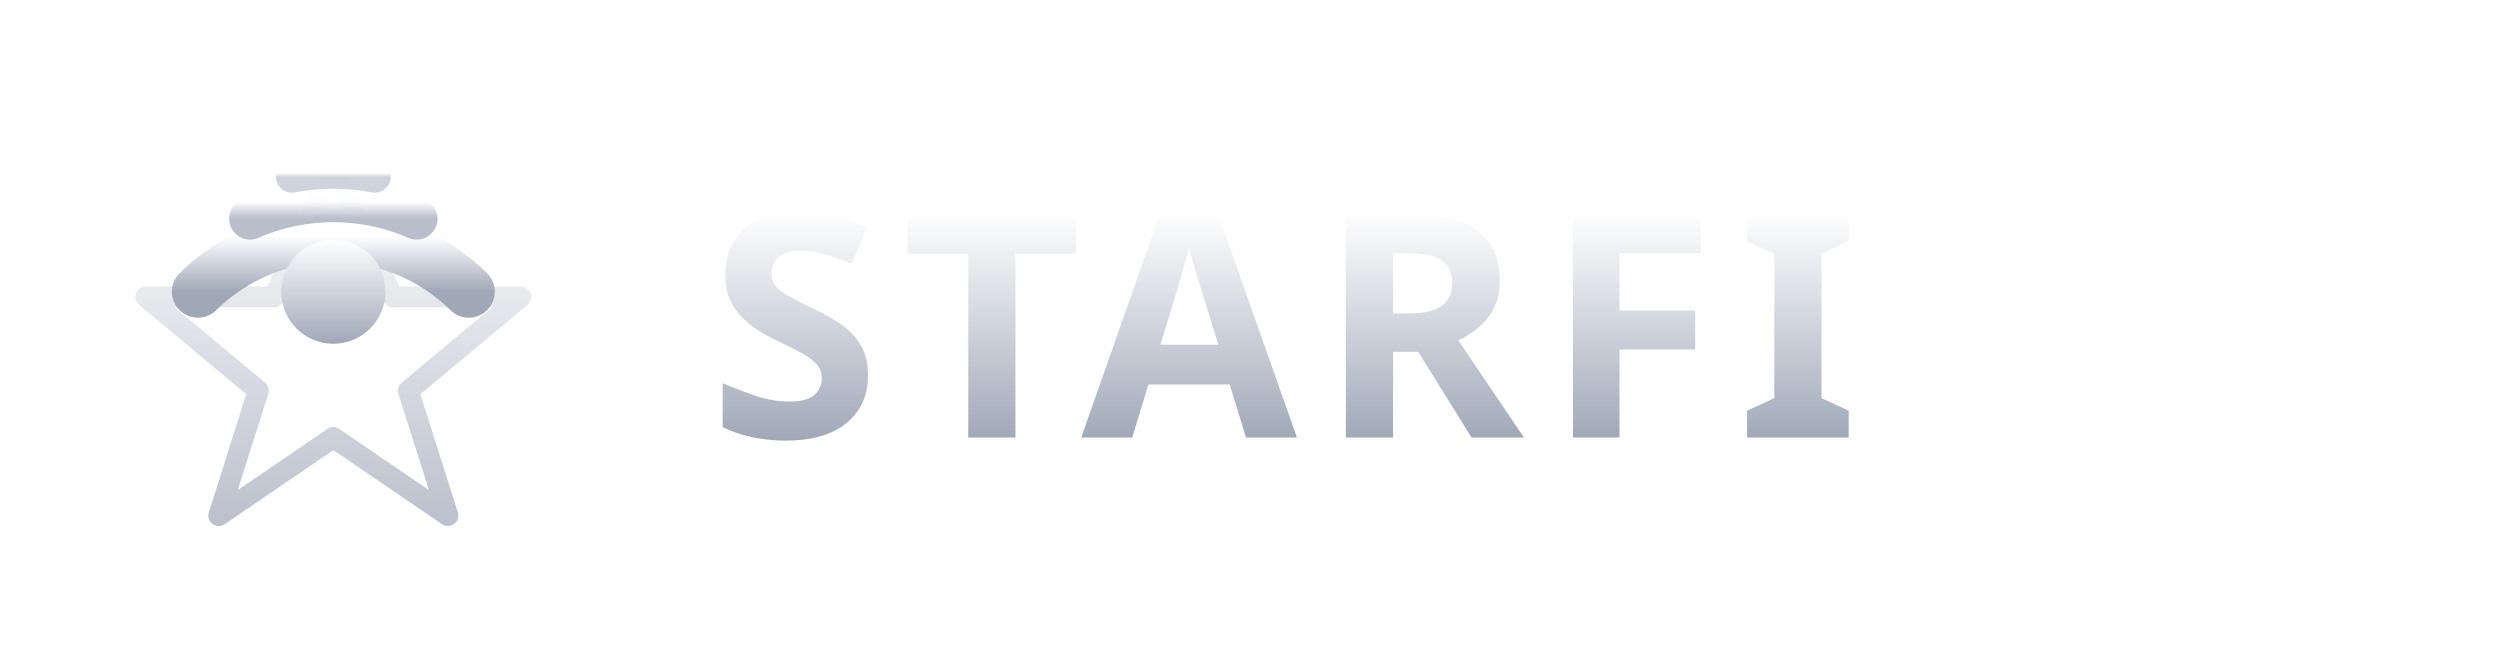
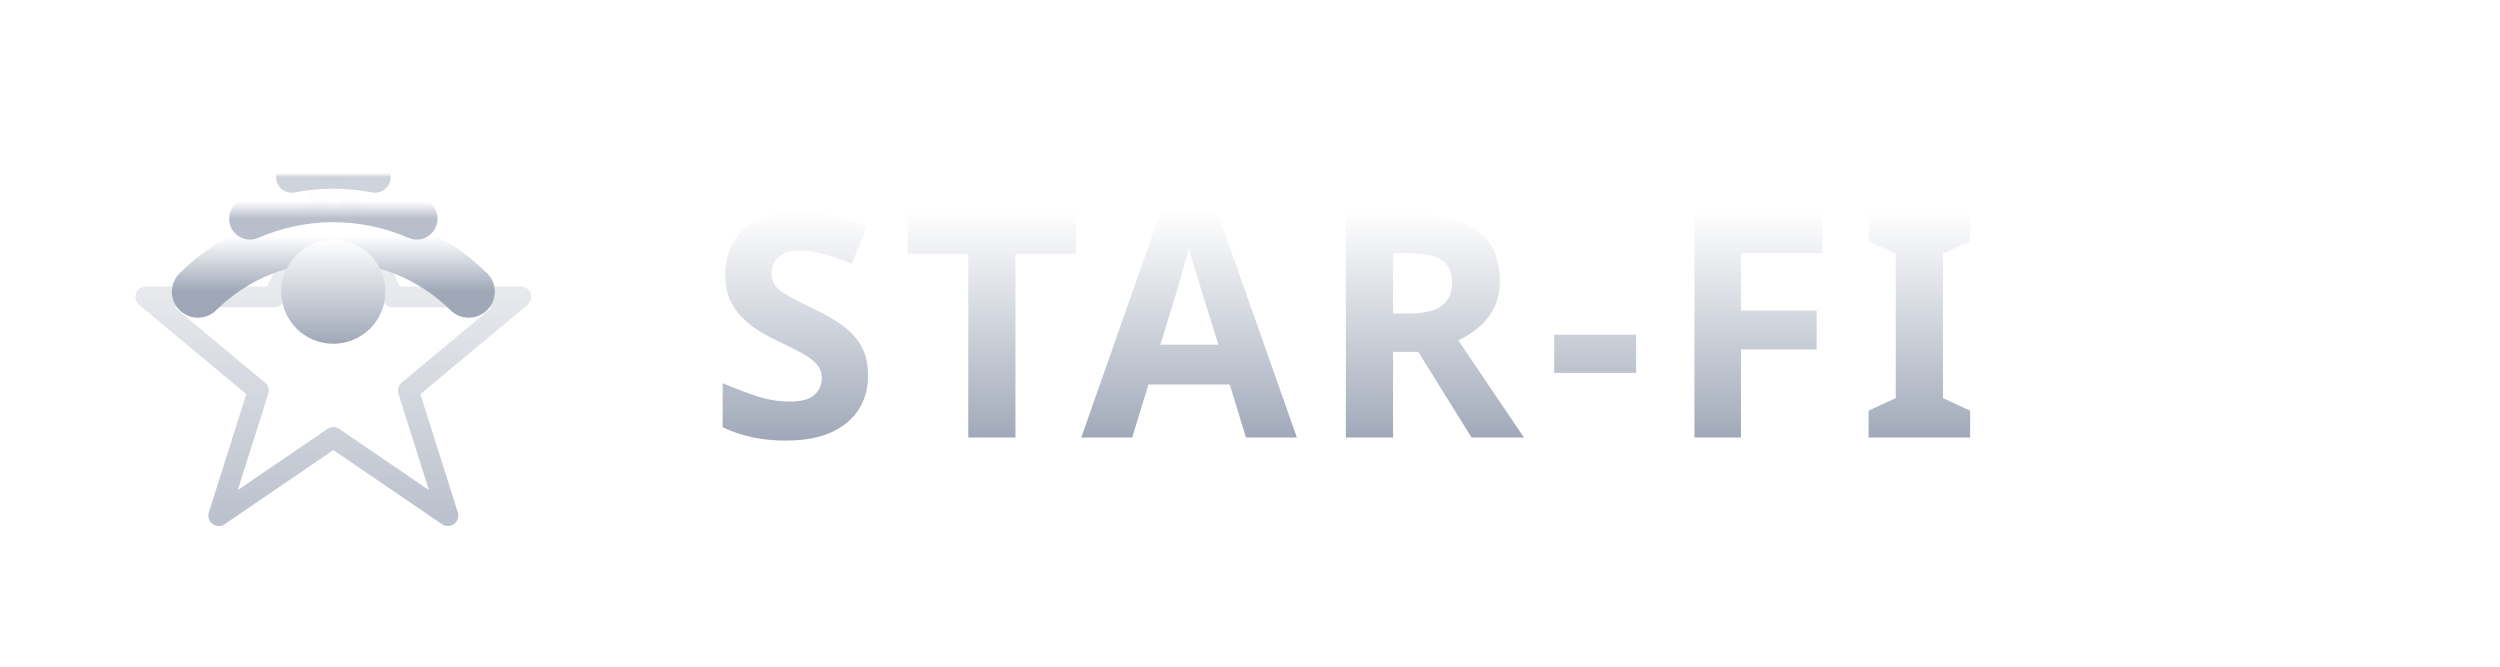
<svg xmlns="http://www.w3.org/2000/svg" viewBox="0 0 240 64" fill="none">
  <defs>
    <linearGradient id="a2" x1="0" y1="0" x2="0" y2="1">
      <stop offset="0%" stop-color="#ffffff" />
      <stop offset="100%" stop-color="#a0a8b8" />
    </linearGradient>
  </defs>
  <g transform="translate(32, 34)">
    <path d="M 0 -18 L 5.7 -5.5 L 18 -5.5 L 7.2 3.5 L 11 15.5 L 0 8 L -11 15.5 L -7.2 3.5 L -18 -5.5 L -5.7 -5.5 Z" stroke="url(#a2)" stroke-width="2" fill="none" stroke-linejoin="round" opacity="0.7" />
    <path d="M -13 -6 A 18.5 18.5 0 0 1 13 -6" stroke="url(#a2)" stroke-width="5" stroke-linecap="round" fill="none" />
    <path d="M -8 -13 A 20 20 0 0 1 8 -13" stroke="url(#a2)" stroke-width="4" stroke-linecap="round" fill="none" opacity="0.75" />
    <path d="M -4 -17 A 21 21 0 0 1 4 -17" stroke="url(#a2)" stroke-width="3" stroke-linecap="round" fill="none" opacity="0.5" />
    <circle cx="0" cy="-6" r="5" fill="url(#a2)" />
  </g>
-   <text x="68" y="42" font-family="Archivo, system-ui, sans-serif" font-weight="800" font-size="30" letter-spacing="2" fill="url(#a2)">STARFI</text>
+   <text x="68" y="42" font-family="Archivo, system-ui, sans-serif" font-weight="800" font-size="30" letter-spacing="2" fill="url(#a2)">STAR-FI</text>
</svg>
